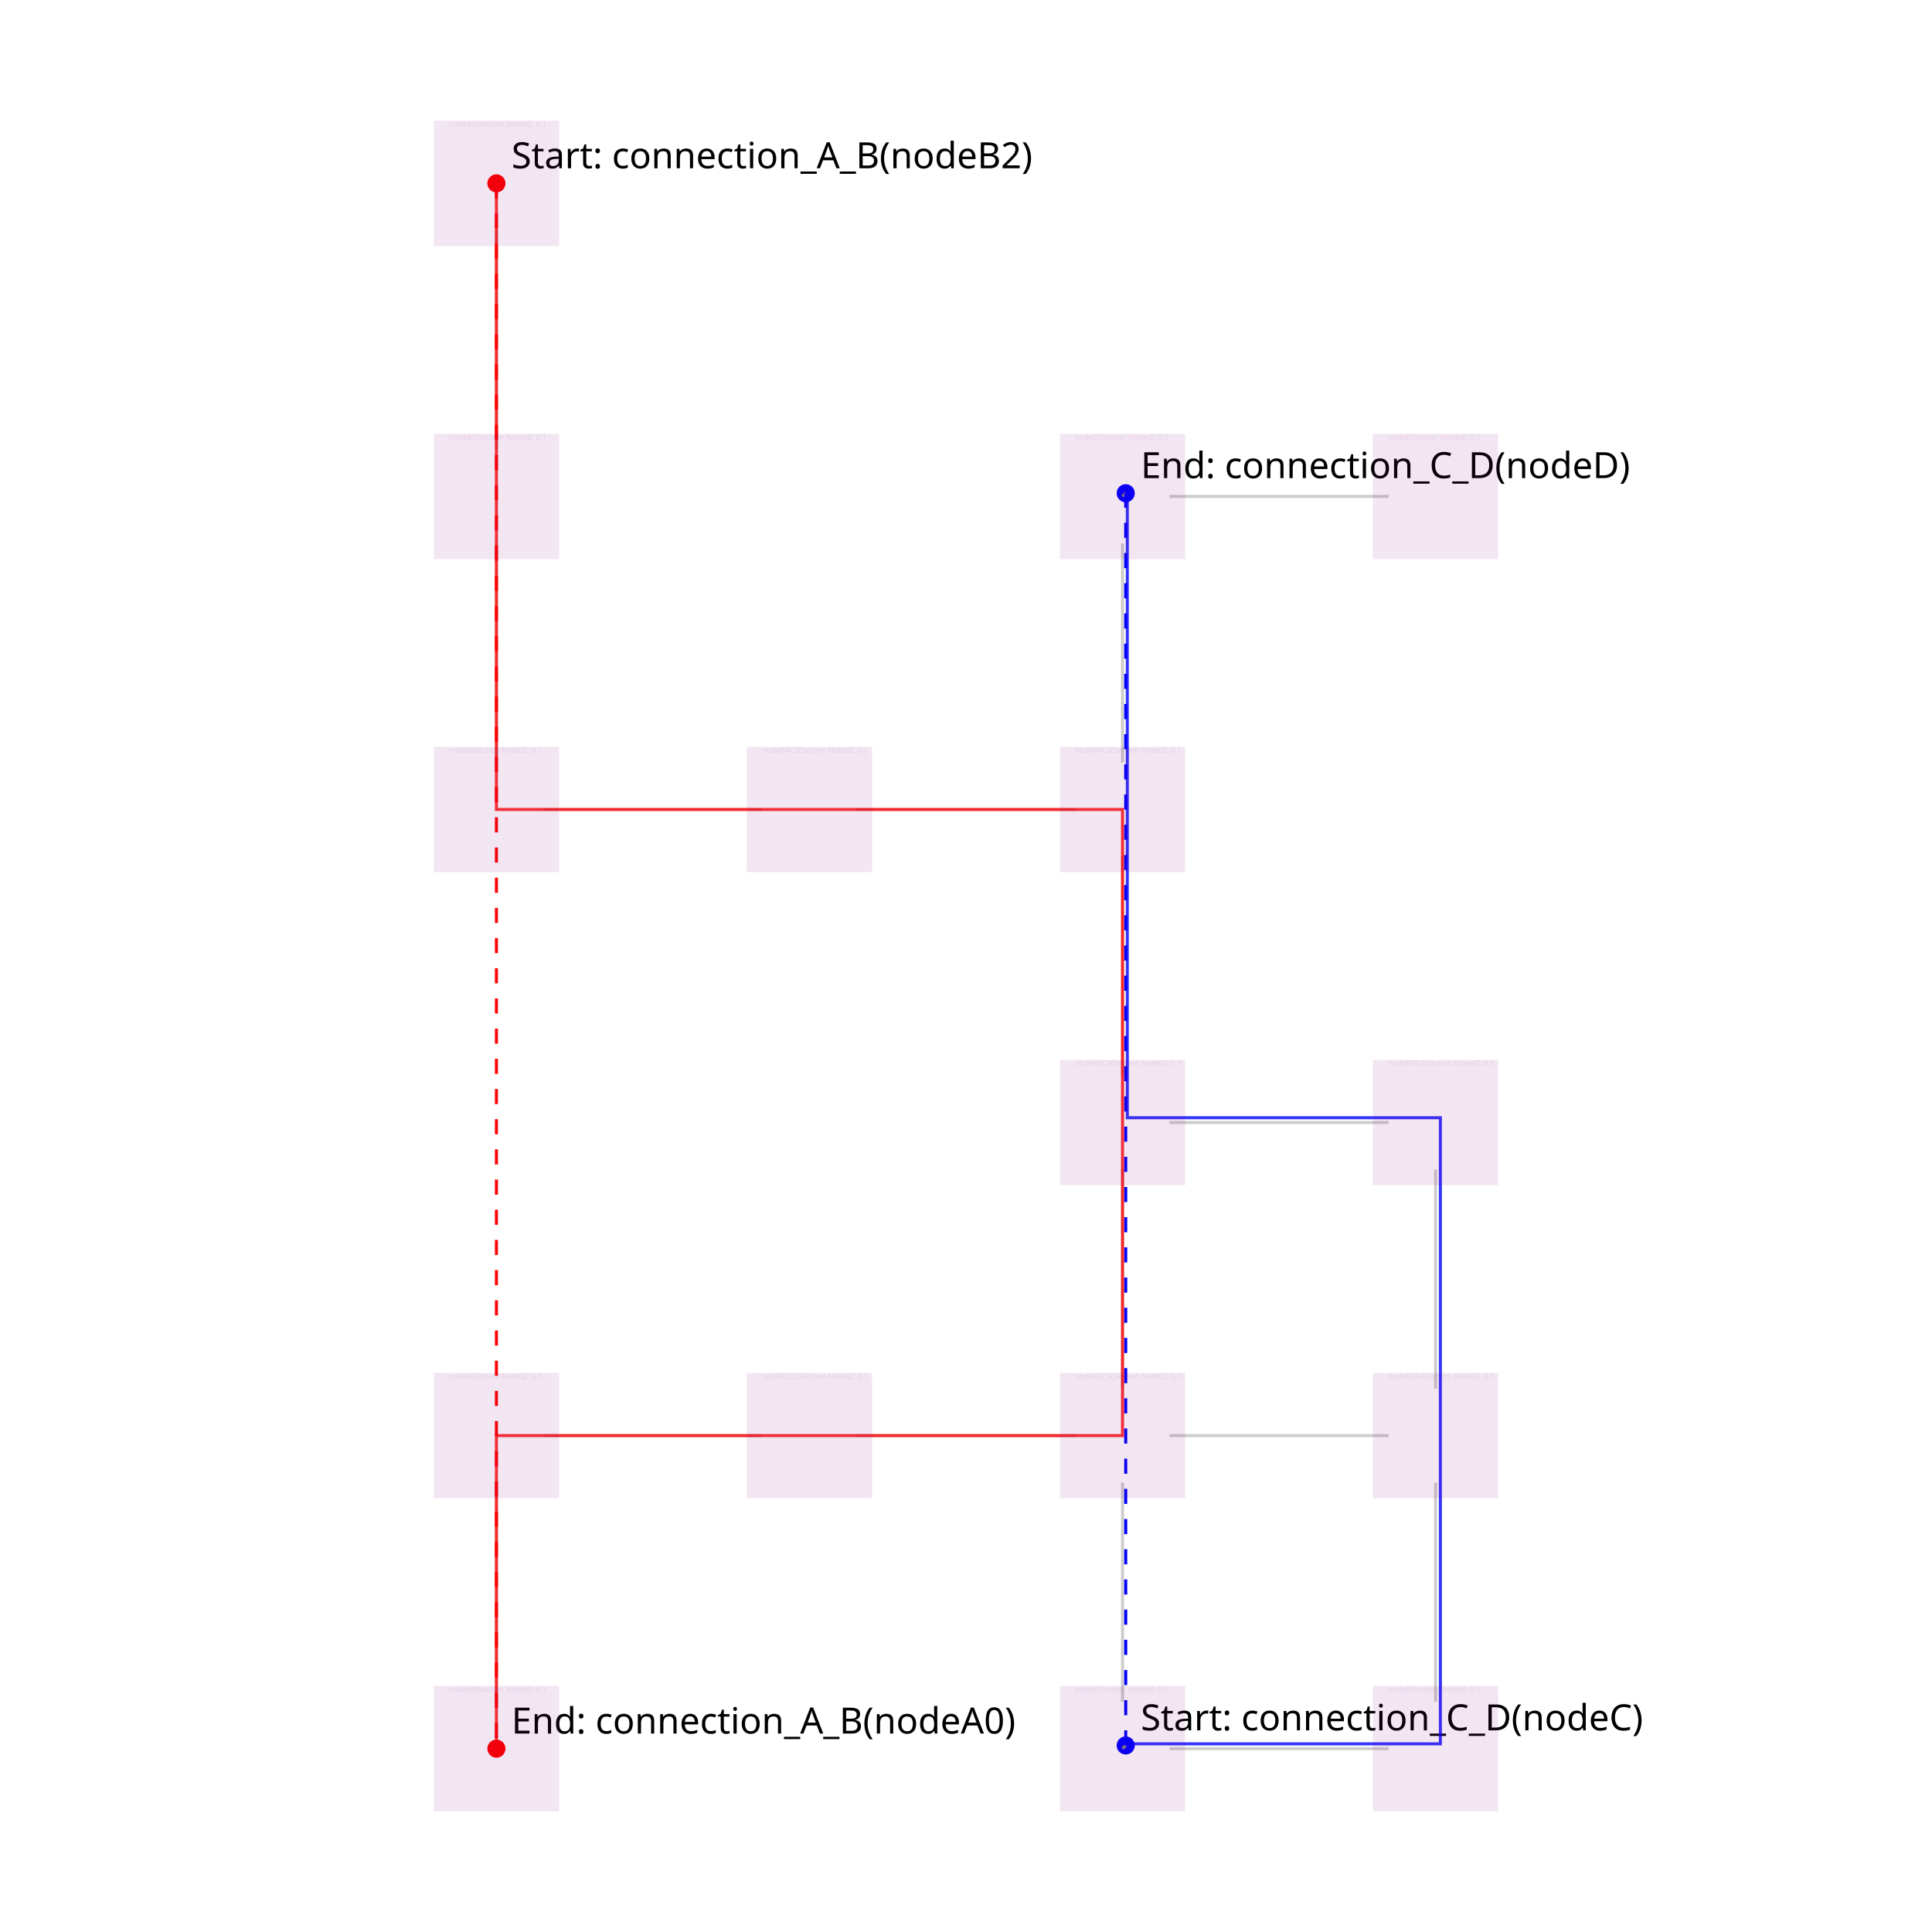
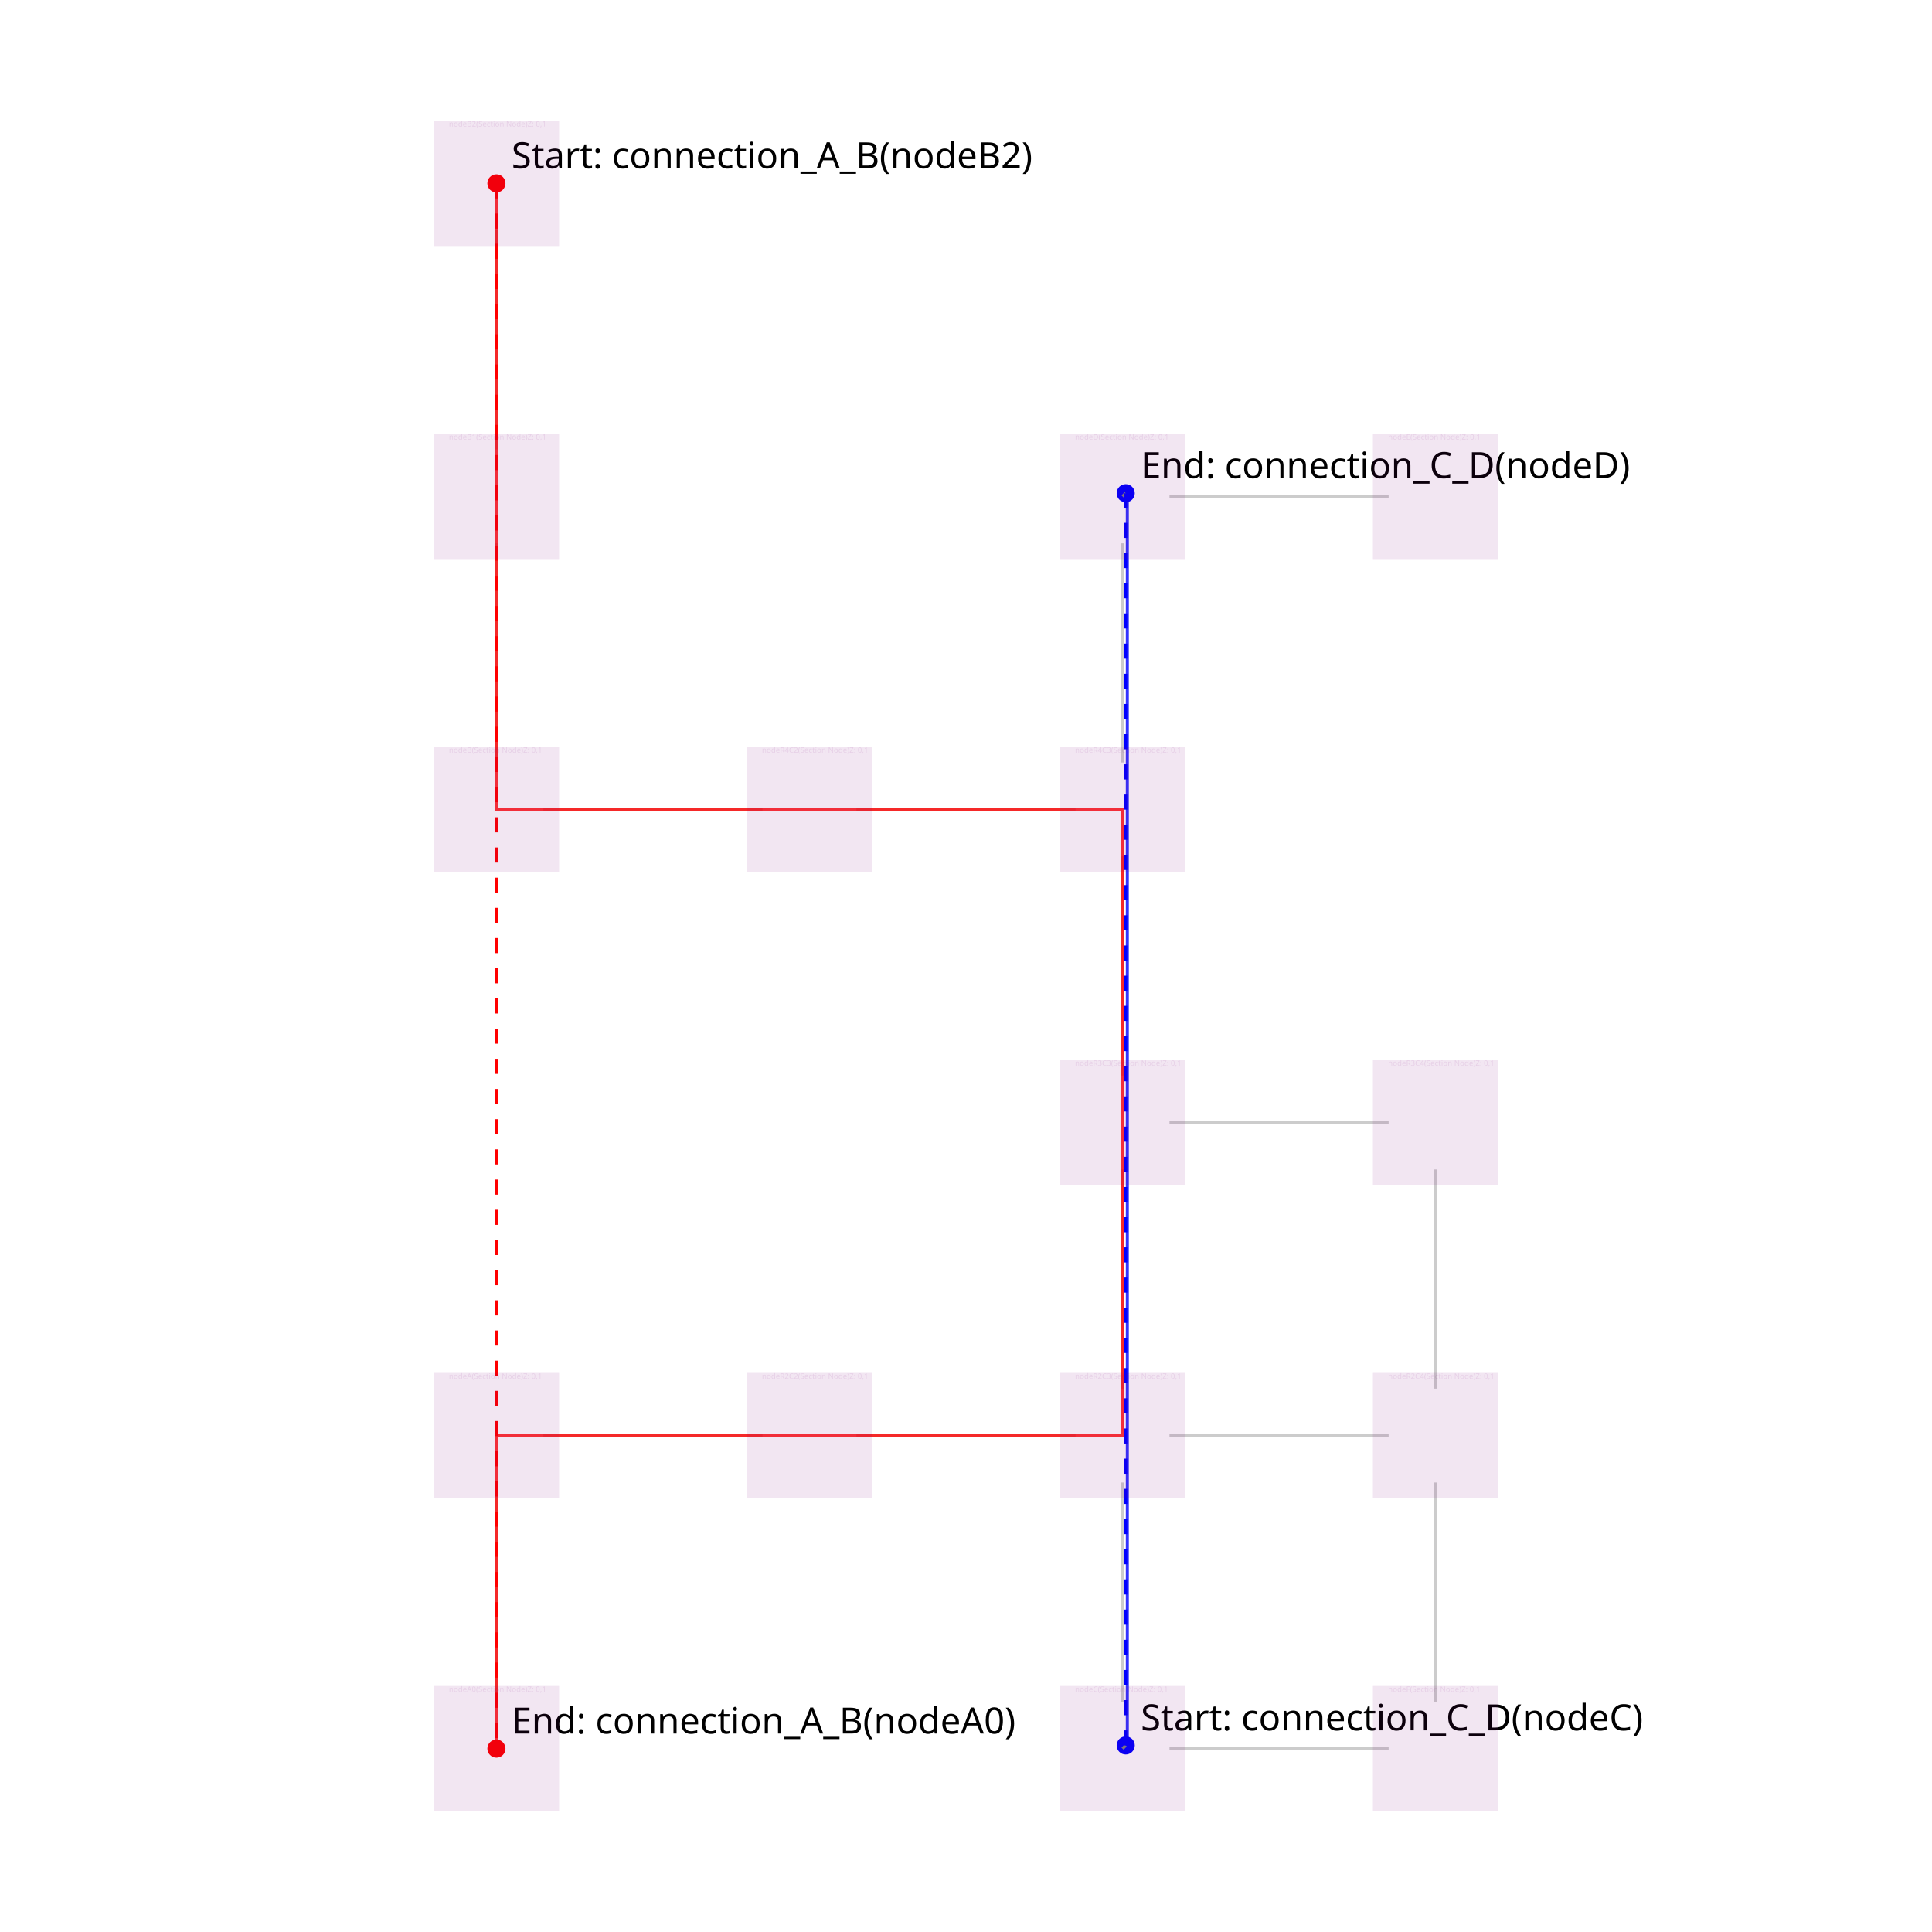
<svg xmlns="http://www.w3.org/2000/svg" width="640" height="640" viewBox="0 0 640 640">
  <rect width="100%" height="100%" fill="white" />
  <g>
    <circle data-type="point" data-label="Start: connection_A_B (nodeB2)" data-x="1" data-y="11" cx="164.444" cy="60.741" r="3" fill="red" />
    <text x="169.444" y="55.741" font-family="sans-serif" font-size="12">Start: connection_A_B
(nodeB2)</text>
  </g>
  <g>
    <circle data-type="point" data-label="End: connection_A_B (nodeA0)" data-x="1" data-y="1" cx="164.444" cy="579.259" r="3" fill="red" />
    <text x="169.444" y="574.259" font-family="sans-serif" font-size="12">End: connection_A_B
(nodeA0)</text>
  </g>
  <g>
    <circle data-type="point" data-label="Start: connection_C_D (nodeC)" data-x="5.0204" data-y="1.0204" cx="372.91" cy="578.201" r="3" fill="blue" />
    <text x="377.91" y="573.201" font-family="sans-serif" font-size="12">Start: connection_C_D
(nodeC)</text>
  </g>
  <g>
    <circle data-type="point" data-label="End: connection_C_D (nodeD)" data-x="5.0204" data-y="9.0204" cx="372.91" cy="163.387" r="3" fill="blue" />
    <text x="377.91" y="158.387" font-family="sans-serif" font-size="12">End: connection_C_D
(nodeD)</text>
  </g>
  <g>
    <polyline data-points="1,1.3 1,2.7" data-type="line" data-label="" points="164.444,563.704 164.444,491.111" fill="none" stroke="rgba(0, 0, 0, 0.2)" stroke-width="1px" />
  </g>
  <g>
    <polyline data-points="5.3,1 6.7,1" data-type="line" data-label="" points="387.407,579.259 460,579.259" fill="none" stroke="rgba(0, 0, 0, 0.2)" stroke-width="1px" />
  </g>
  <g>
    <polyline data-points="7,1.3 7,2.7" data-type="line" data-label="" points="475.556,563.704 475.556,491.111" fill="none" stroke="rgba(0, 0, 0, 0.2)" stroke-width="1px" />
  </g>
  <g>
    <polyline data-points="5,1.3 5,2.7" data-type="line" data-label="" points="371.852,563.704 371.852,491.111" fill="none" stroke="rgba(0, 0, 0, 0.2)" stroke-width="1px" />
  </g>
  <g>
    <polyline data-points="1.3,3 2.7,3" data-type="line" data-label="" points="180,475.556 252.593,475.556" fill="none" stroke="rgba(0, 0, 0, 0.2)" stroke-width="1px" />
  </g>
  <g>
    <polyline data-points="3.3,3 4.7,3" data-type="line" data-label="" points="283.704,475.556 356.296,475.556" fill="none" stroke="rgba(0, 0, 0, 0.2)" stroke-width="1px" />
  </g>
  <g>
    <polyline data-points="5.3,3 6.7,3" data-type="line" data-label="" points="387.407,475.556 460,475.556" fill="none" stroke="rgba(0, 0, 0, 0.2)" stroke-width="1px" />
  </g>
  <g>
    <polyline data-points="5,3.3 5,4.7" data-type="line" data-label="" points="371.852,460 371.852,387.407" fill="none" stroke="rgba(0, 0, 0, 0.2)" stroke-width="1px" />
  </g>
  <g>
    <polyline data-points="7,3.3 7,4.7" data-type="line" data-label="" points="475.556,460 475.556,387.407" fill="none" stroke="rgba(0, 0, 0, 0.2)" stroke-width="1px" />
  </g>
  <g>
    <polyline data-points="5.3,5 6.7,5" data-type="line" data-label="" points="387.407,371.852 460,371.852" fill="none" stroke="rgba(0, 0, 0, 0.2)" stroke-width="1px" />
  </g>
  <g>
    <polyline data-points="5,5.3 5,6.7" data-type="line" data-label="" points="371.852,356.296 371.852,283.704" fill="none" stroke="rgba(0, 0, 0, 0.2)" stroke-width="1px" />
  </g>
  <g>
    <polyline data-points="1.3,7 2.7,7" data-type="line" data-label="" points="180,268.148 252.593,268.148" fill="none" stroke="rgba(0, 0, 0, 0.2)" stroke-width="1px" />
  </g>
  <g>
    <polyline data-points="3.3,7 4.7,7" data-type="line" data-label="" points="283.704,268.148 356.296,268.148" fill="none" stroke="rgba(0, 0, 0, 0.2)" stroke-width="1px" />
  </g>
  <g>
    <polyline data-points="5,7.3 5,8.7" data-type="line" data-label="" points="371.852,252.593 371.852,180" fill="none" stroke="rgba(0, 0, 0, 0.2)" stroke-width="1px" />
  </g>
  <g>
    <polyline data-points="5.3,9 6.7,9" data-type="line" data-label="" points="387.407,164.444 460,164.444" fill="none" stroke="rgba(0, 0, 0, 0.2)" stroke-width="1px" />
  </g>
  <g>
    <polyline data-points="1,7.3 1,8.7" data-type="line" data-label="" points="164.444,252.593 164.444,180" fill="none" stroke="rgba(0, 0, 0, 0.2)" stroke-width="1px" />
  </g>
  <g>
    <polyline data-points="1,9.3 1,10.7" data-type="line" data-label="" points="164.444,148.889 164.444,76.296" fill="none" stroke="rgba(0, 0, 0, 0.2)" stroke-width="1px" />
  </g>
  <g>
    <polyline data-points="1,11 1,11" data-type="line" data-label="" points="164.444,60.741 164.444,60.741" fill="none" stroke="gray" stroke-width="1px" stroke-dasharray="2 2" />
  </g>
  <g>
    <polyline data-points="1,1 1,1" data-type="line" data-label="" points="164.444,579.259 164.444,579.259" fill="none" stroke="gray" stroke-width="1px" stroke-dasharray="2 2" />
  </g>
  <g>
    <polyline data-points="1,11 1,1" data-type="line" data-label="" points="164.444,60.741 164.444,579.259" fill="none" stroke="red" stroke-width="1px" stroke-dasharray="5 5" />
  </g>
  <g>
    <polyline data-points="5,1 5.0204,1.0204" data-type="line" data-label="" points="371.852,579.259 372.91,578.201" fill="none" stroke="gray" stroke-width="1px" stroke-dasharray="2 2" />
  </g>
  <g>
    <polyline data-points="5,9 5.0204,9.0204" data-type="line" data-label="" points="371.852,164.444 372.91,163.387" fill="none" stroke="gray" stroke-width="1px" stroke-dasharray="2 2" />
  </g>
  <g>
    <polyline data-points="5.0204,1.0204 5.0204,9.0204" data-type="line" data-label="" points="372.91,578.201 372.91,163.387" fill="none" stroke="blue" stroke-width="1px" stroke-dasharray="5 5" />
  </g>
  <g>
    <polyline data-points="1,1 1,3 3,3 5,3 5,5 5,7 3,7 1,7 1,9 1,11" data-type="line" data-label="" points="164.444,579.259 164.444,475.556 268.148,475.556 371.852,475.556 371.852,371.852 371.852,268.148 268.148,268.148 164.444,268.148 164.444,164.444 164.444,60.741" fill="none" stroke="rgba(255,0,0,0.8)" stroke-width="1px" />
  </g>
  <g>
-     <polyline data-points="5.0306,1.0306 7.0306,1.0306 7.0306,3.0306 7.0306,5.0306 5.0306,5.0306 5.0306,7.0306 5.0306,9.0306" data-type="line" data-label="" points="373.439,577.673 477.142,577.673 477.142,473.969 477.142,370.265 373.439,370.265 373.439,266.561 373.439,162.858" fill="none" stroke="rgba(0,0,255,0.8)" stroke-width="1px" />
+     <polyline data-points="5.0306,1.0306 5.0306,3.0306 5.0306,5.0306 5.0306,7.0306 5.0306,9.0306" data-type="line" data-label="" points="373.439,577.673 373.439,473.969 373.439,370.265 373.439,266.561 373.439,162.858" fill="none" stroke="rgba(0,0,255,0.8)" stroke-width="1px" />
  </g>
  <g>
    <rect data-type="rect" data-label="nodeA0 (Section Node) Z: 0,1" data-x="1" data-y="1" x="143.704" y="558.519" width="41.481" height="41.481" fill="rgba(128, 0, 128, 0.1)" stroke="rgba(128, 0, 128, 0.1)" stroke-width="0.019" />
    <text x="148.704" y="558.519" font-family="sans-serif" dominant-baseline="text-before-edge" font-size="2.489" fill="rgba(128, 0, 128, 0.1)">nodeA0
(Section Node)
Z: 0,1</text>
  </g>
  <g>
    <rect data-type="rect" data-label="nodeA (Section Node) Z: 0,1" data-x="1" data-y="3" x="143.704" y="454.815" width="41.481" height="41.481" fill="rgba(128, 0, 128, 0.1)" stroke="rgba(128, 0, 128, 0.1)" stroke-width="0.019" />
    <text x="148.704" y="454.815" font-family="sans-serif" dominant-baseline="text-before-edge" font-size="2.489" fill="rgba(128, 0, 128, 0.1)">nodeA
(Section Node)
Z: 0,1</text>
  </g>
  <g>
    <rect data-type="rect" data-label="nodeF (Section Node) Z: 0,1" data-x="7" data-y="1" x="454.815" y="558.519" width="41.481" height="41.481" fill="rgba(128, 0, 128, 0.1)" stroke="rgba(128, 0, 128, 0.1)" stroke-width="0.019" />
    <text x="459.815" y="558.519" font-family="sans-serif" dominant-baseline="text-before-edge" font-size="2.489" fill="rgba(128, 0, 128, 0.1)">nodeF
(Section Node)
Z: 0,1</text>
  </g>
  <g>
    <rect data-type="rect" data-label="nodeC (Section Node) Z: 0,1" data-x="5" data-y="1" x="351.111" y="558.519" width="41.481" height="41.481" fill="rgba(128, 0, 128, 0.1)" stroke="rgba(128, 0, 128, 0.1)" stroke-width="0.019" />
    <text x="356.111" y="558.519" font-family="sans-serif" dominant-baseline="text-before-edge" font-size="2.489" fill="rgba(128, 0, 128, 0.1)">nodeC
(Section Node)
Z: 0,1</text>
  </g>
  <g>
    <rect data-type="rect" data-label="nodeR2C2 (Section Node) Z: 0,1" data-x="3" data-y="3" x="247.407" y="454.815" width="41.481" height="41.481" fill="rgba(128, 0, 128, 0.1)" stroke="rgba(128, 0, 128, 0.1)" stroke-width="0.019" />
    <text x="252.407" y="454.815" font-family="sans-serif" dominant-baseline="text-before-edge" font-size="2.489" fill="rgba(128, 0, 128, 0.1)">nodeR2C2
(Section Node)
Z: 0,1</text>
  </g>
  <g>
    <rect data-type="rect" data-label="nodeR2C3 (Section Node) Z: 0,1" data-x="5" data-y="3" x="351.111" y="454.815" width="41.481" height="41.481" fill="rgba(128, 0, 128, 0.1)" stroke="rgba(128, 0, 128, 0.1)" stroke-width="0.019" />
    <text x="356.111" y="454.815" font-family="sans-serif" dominant-baseline="text-before-edge" font-size="2.489" fill="rgba(128, 0, 128, 0.1)">nodeR2C3
(Section Node)
Z: 0,1</text>
  </g>
  <g>
    <rect data-type="rect" data-label="nodeR2C4 (Section Node) Z: 0,1" data-x="7" data-y="3" x="454.815" y="454.815" width="41.481" height="41.481" fill="rgba(128, 0, 128, 0.1)" stroke="rgba(128, 0, 128, 0.1)" stroke-width="0.019" />
    <text x="459.815" y="454.815" font-family="sans-serif" dominant-baseline="text-before-edge" font-size="2.489" fill="rgba(128, 0, 128, 0.1)">nodeR2C4
(Section Node)
Z: 0,1</text>
  </g>
  <g>
    <rect data-type="rect" data-label="nodeR3C3 (Section Node) Z: 0,1" data-x="5" data-y="5" x="351.111" y="351.111" width="41.481" height="41.481" fill="rgba(128, 0, 128, 0.1)" stroke="rgba(128, 0, 128, 0.1)" stroke-width="0.019" />
    <text x="356.111" y="351.111" font-family="sans-serif" dominant-baseline="text-before-edge" font-size="2.489" fill="rgba(128, 0, 128, 0.1)">nodeR3C3
(Section Node)
Z: 0,1</text>
  </g>
  <g>
    <rect data-type="rect" data-label="nodeR3C4 (Section Node) Z: 0,1" data-x="7" data-y="5" x="454.815" y="351.111" width="41.481" height="41.481" fill="rgba(128, 0, 128, 0.1)" stroke="rgba(128, 0, 128, 0.1)" stroke-width="0.019" />
    <text x="459.815" y="351.111" font-family="sans-serif" dominant-baseline="text-before-edge" font-size="2.489" fill="rgba(128, 0, 128, 0.1)">nodeR3C4
(Section Node)
Z: 0,1</text>
  </g>
  <g>
    <rect data-type="rect" data-label="nodeB (Section Node) Z: 0,1" data-x="1" data-y="7" x="143.704" y="247.407" width="41.481" height="41.481" fill="rgba(128, 0, 128, 0.1)" stroke="rgba(128, 0, 128, 0.1)" stroke-width="0.019" />
    <text x="148.704" y="247.407" font-family="sans-serif" dominant-baseline="text-before-edge" font-size="2.489" fill="rgba(128, 0, 128, 0.1)">nodeB
(Section Node)
Z: 0,1</text>
  </g>
  <g>
    <rect data-type="rect" data-label="nodeR4C2 (Section Node) Z: 0,1" data-x="3" data-y="7" x="247.407" y="247.407" width="41.481" height="41.481" fill="rgba(128, 0, 128, 0.1)" stroke="rgba(128, 0, 128, 0.1)" stroke-width="0.019" />
    <text x="252.407" y="247.407" font-family="sans-serif" dominant-baseline="text-before-edge" font-size="2.489" fill="rgba(128, 0, 128, 0.1)">nodeR4C2
(Section Node)
Z: 0,1</text>
  </g>
  <g>
    <rect data-type="rect" data-label="nodeR4C3 (Section Node) Z: 0,1" data-x="5" data-y="7" x="351.111" y="247.407" width="41.481" height="41.481" fill="rgba(128, 0, 128, 0.1)" stroke="rgba(128, 0, 128, 0.1)" stroke-width="0.019" />
    <text x="356.111" y="247.407" font-family="sans-serif" dominant-baseline="text-before-edge" font-size="2.489" fill="rgba(128, 0, 128, 0.1)">nodeR4C3
(Section Node)
Z: 0,1</text>
  </g>
  <g>
    <rect data-type="rect" data-label="nodeD (Section Node) Z: 0,1" data-x="5" data-y="9" x="351.111" y="143.704" width="41.481" height="41.481" fill="rgba(128, 0, 128, 0.1)" stroke="rgba(128, 0, 128, 0.1)" stroke-width="0.019" />
    <text x="356.111" y="143.704" font-family="sans-serif" dominant-baseline="text-before-edge" font-size="2.489" fill="rgba(128, 0, 128, 0.1)">nodeD
(Section Node)
Z: 0,1</text>
  </g>
  <g>
    <rect data-type="rect" data-label="nodeB1 (Section Node) Z: 0,1" data-x="1" data-y="9" x="143.704" y="143.704" width="41.481" height="41.481" fill="rgba(128, 0, 128, 0.1)" stroke="rgba(128, 0, 128, 0.1)" stroke-width="0.019" />
    <text x="148.704" y="143.704" font-family="sans-serif" dominant-baseline="text-before-edge" font-size="2.489" fill="rgba(128, 0, 128, 0.1)">nodeB1
(Section Node)
Z: 0,1</text>
  </g>
  <g>
    <rect data-type="rect" data-label="nodeB2 (Section Node) Z: 0,1" data-x="1" data-y="11" x="143.704" y="40" width="41.481" height="41.481" fill="rgba(128, 0, 128, 0.1)" stroke="rgba(128, 0, 128, 0.1)" stroke-width="0.019" />
    <text x="148.704" y="40" font-family="sans-serif" dominant-baseline="text-before-edge" font-size="2.489" fill="rgba(128, 0, 128, 0.1)">nodeB2
(Section Node)
Z: 0,1</text>
  </g>
  <g>
    <rect data-type="rect" data-label="nodeE (Section Node) Z: 0,1" data-x="7" data-y="9" x="454.815" y="143.704" width="41.481" height="41.481" fill="rgba(128, 0, 128, 0.1)" stroke="rgba(128, 0, 128, 0.1)" stroke-width="0.019" />
    <text x="459.815" y="143.704" font-family="sans-serif" dominant-baseline="text-before-edge" font-size="2.489" fill="rgba(128, 0, 128, 0.1)">nodeE
(Section Node)
Z: 0,1</text>
  </g>
  <g id="crosshair" style="display: none">
    <line id="crosshair-h" y1="0" y2="640" stroke="#666" stroke-width="0.5" />
    <line id="crosshair-v" x1="0" x2="640" stroke="#666" stroke-width="0.5" />
    <text id="coordinates" font-family="monospace" font-size="12" fill="#666" />
  </g>
</svg>
